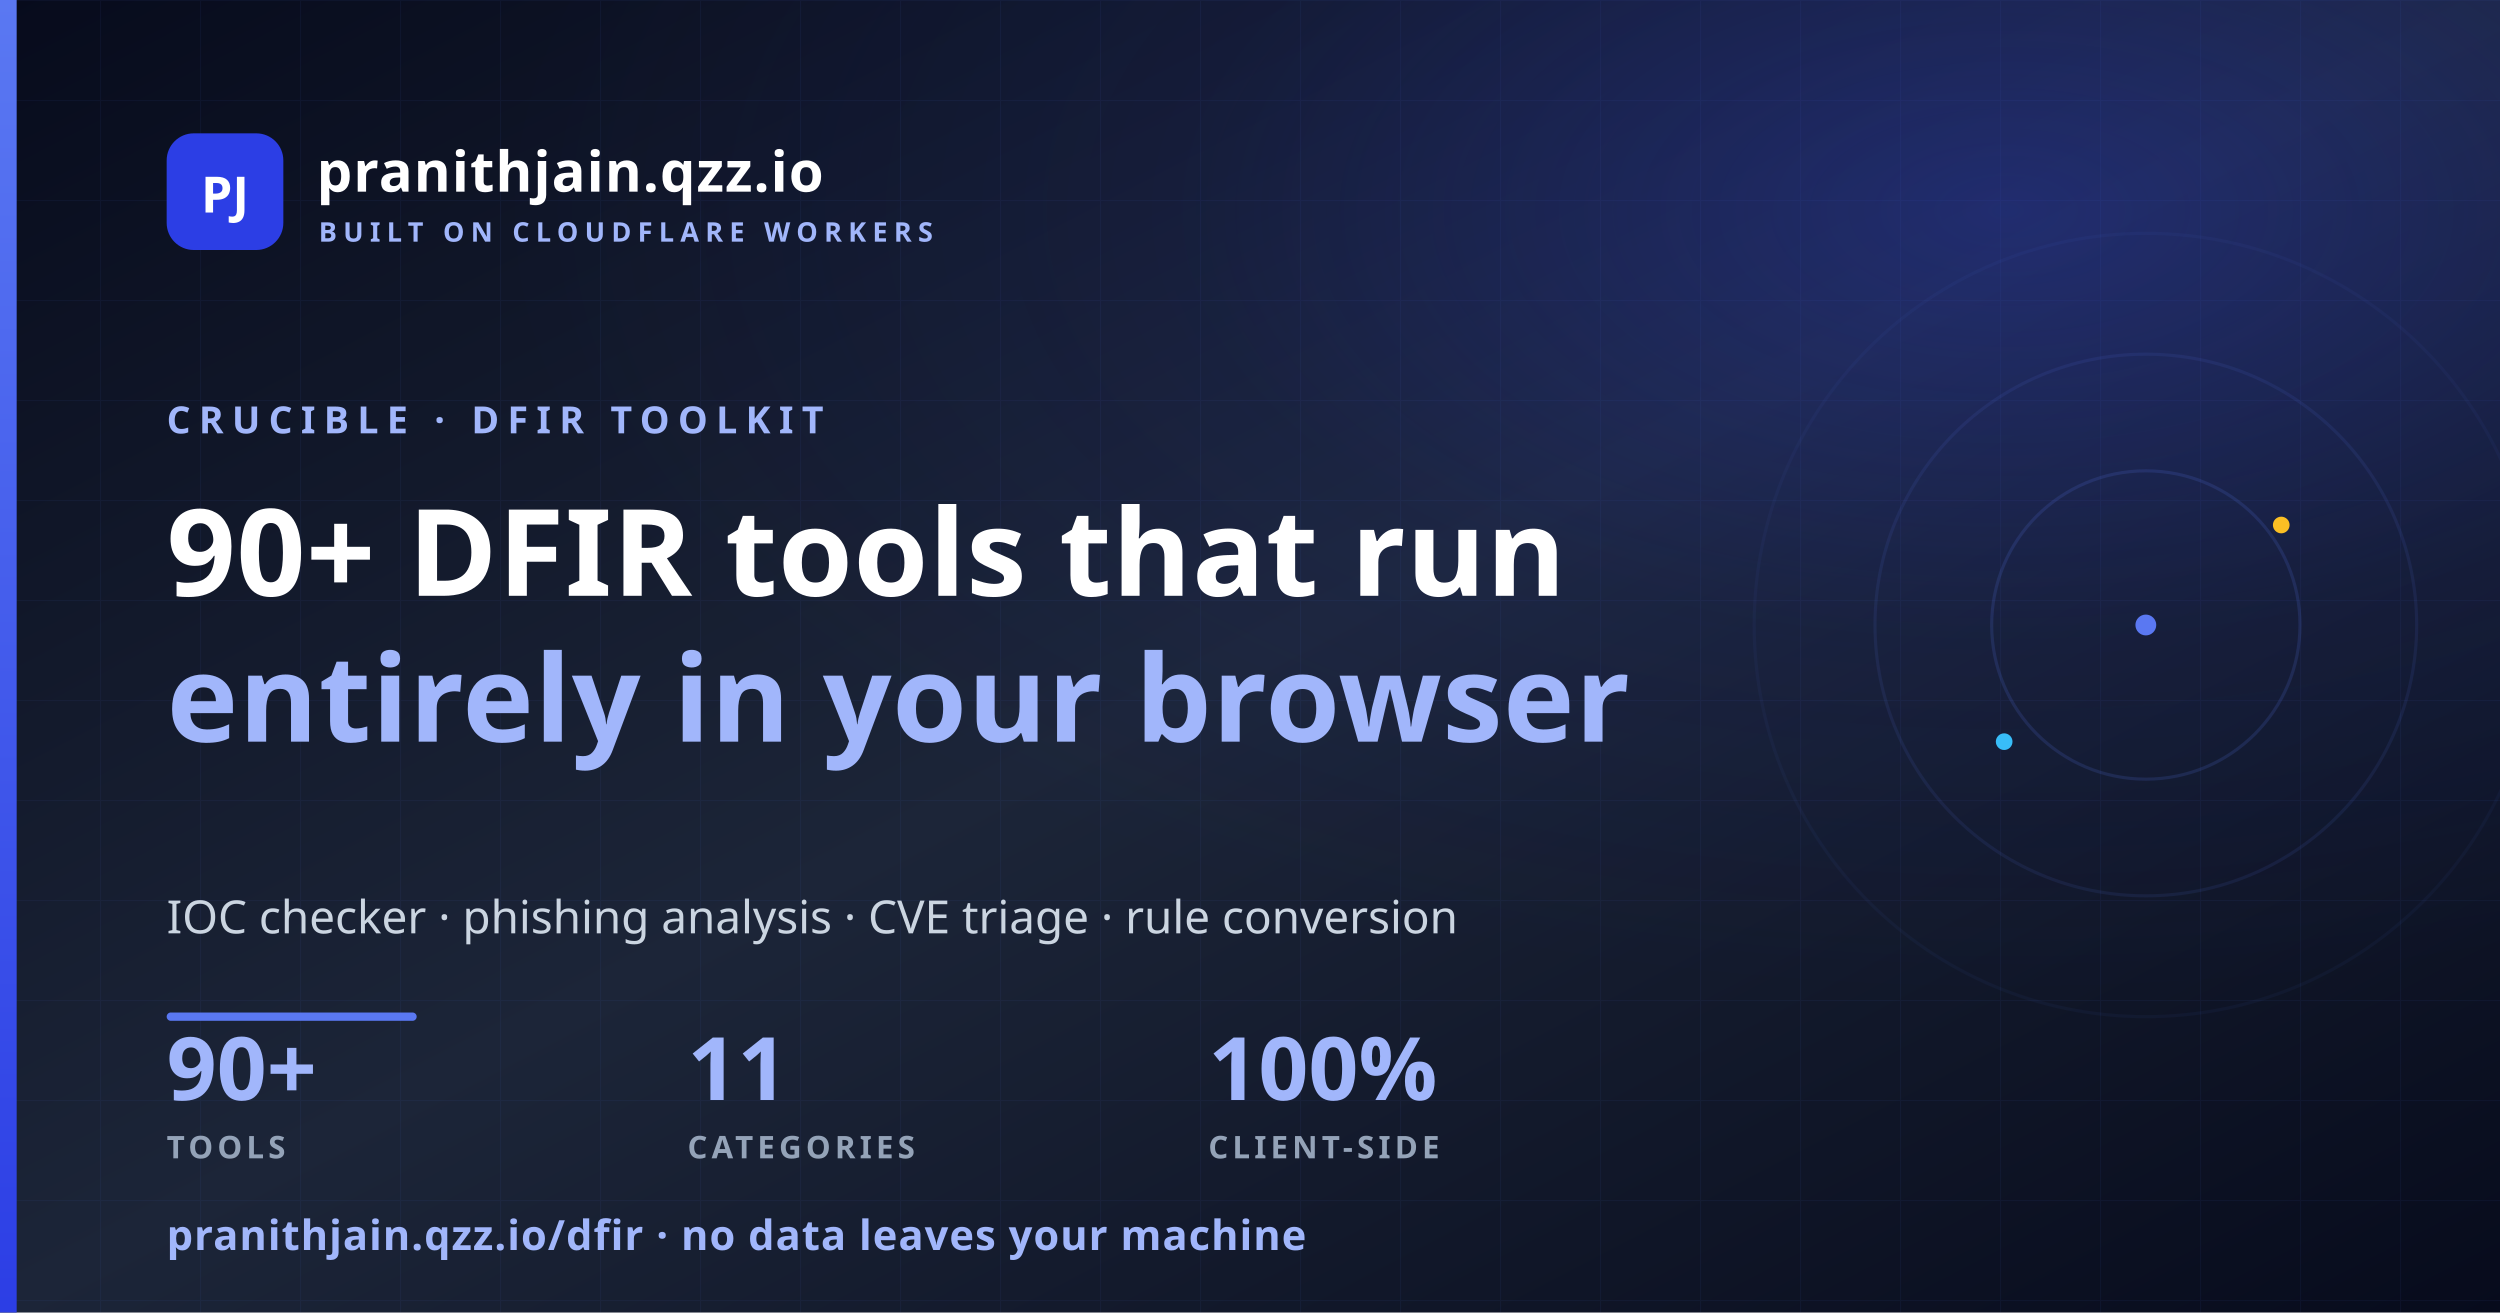
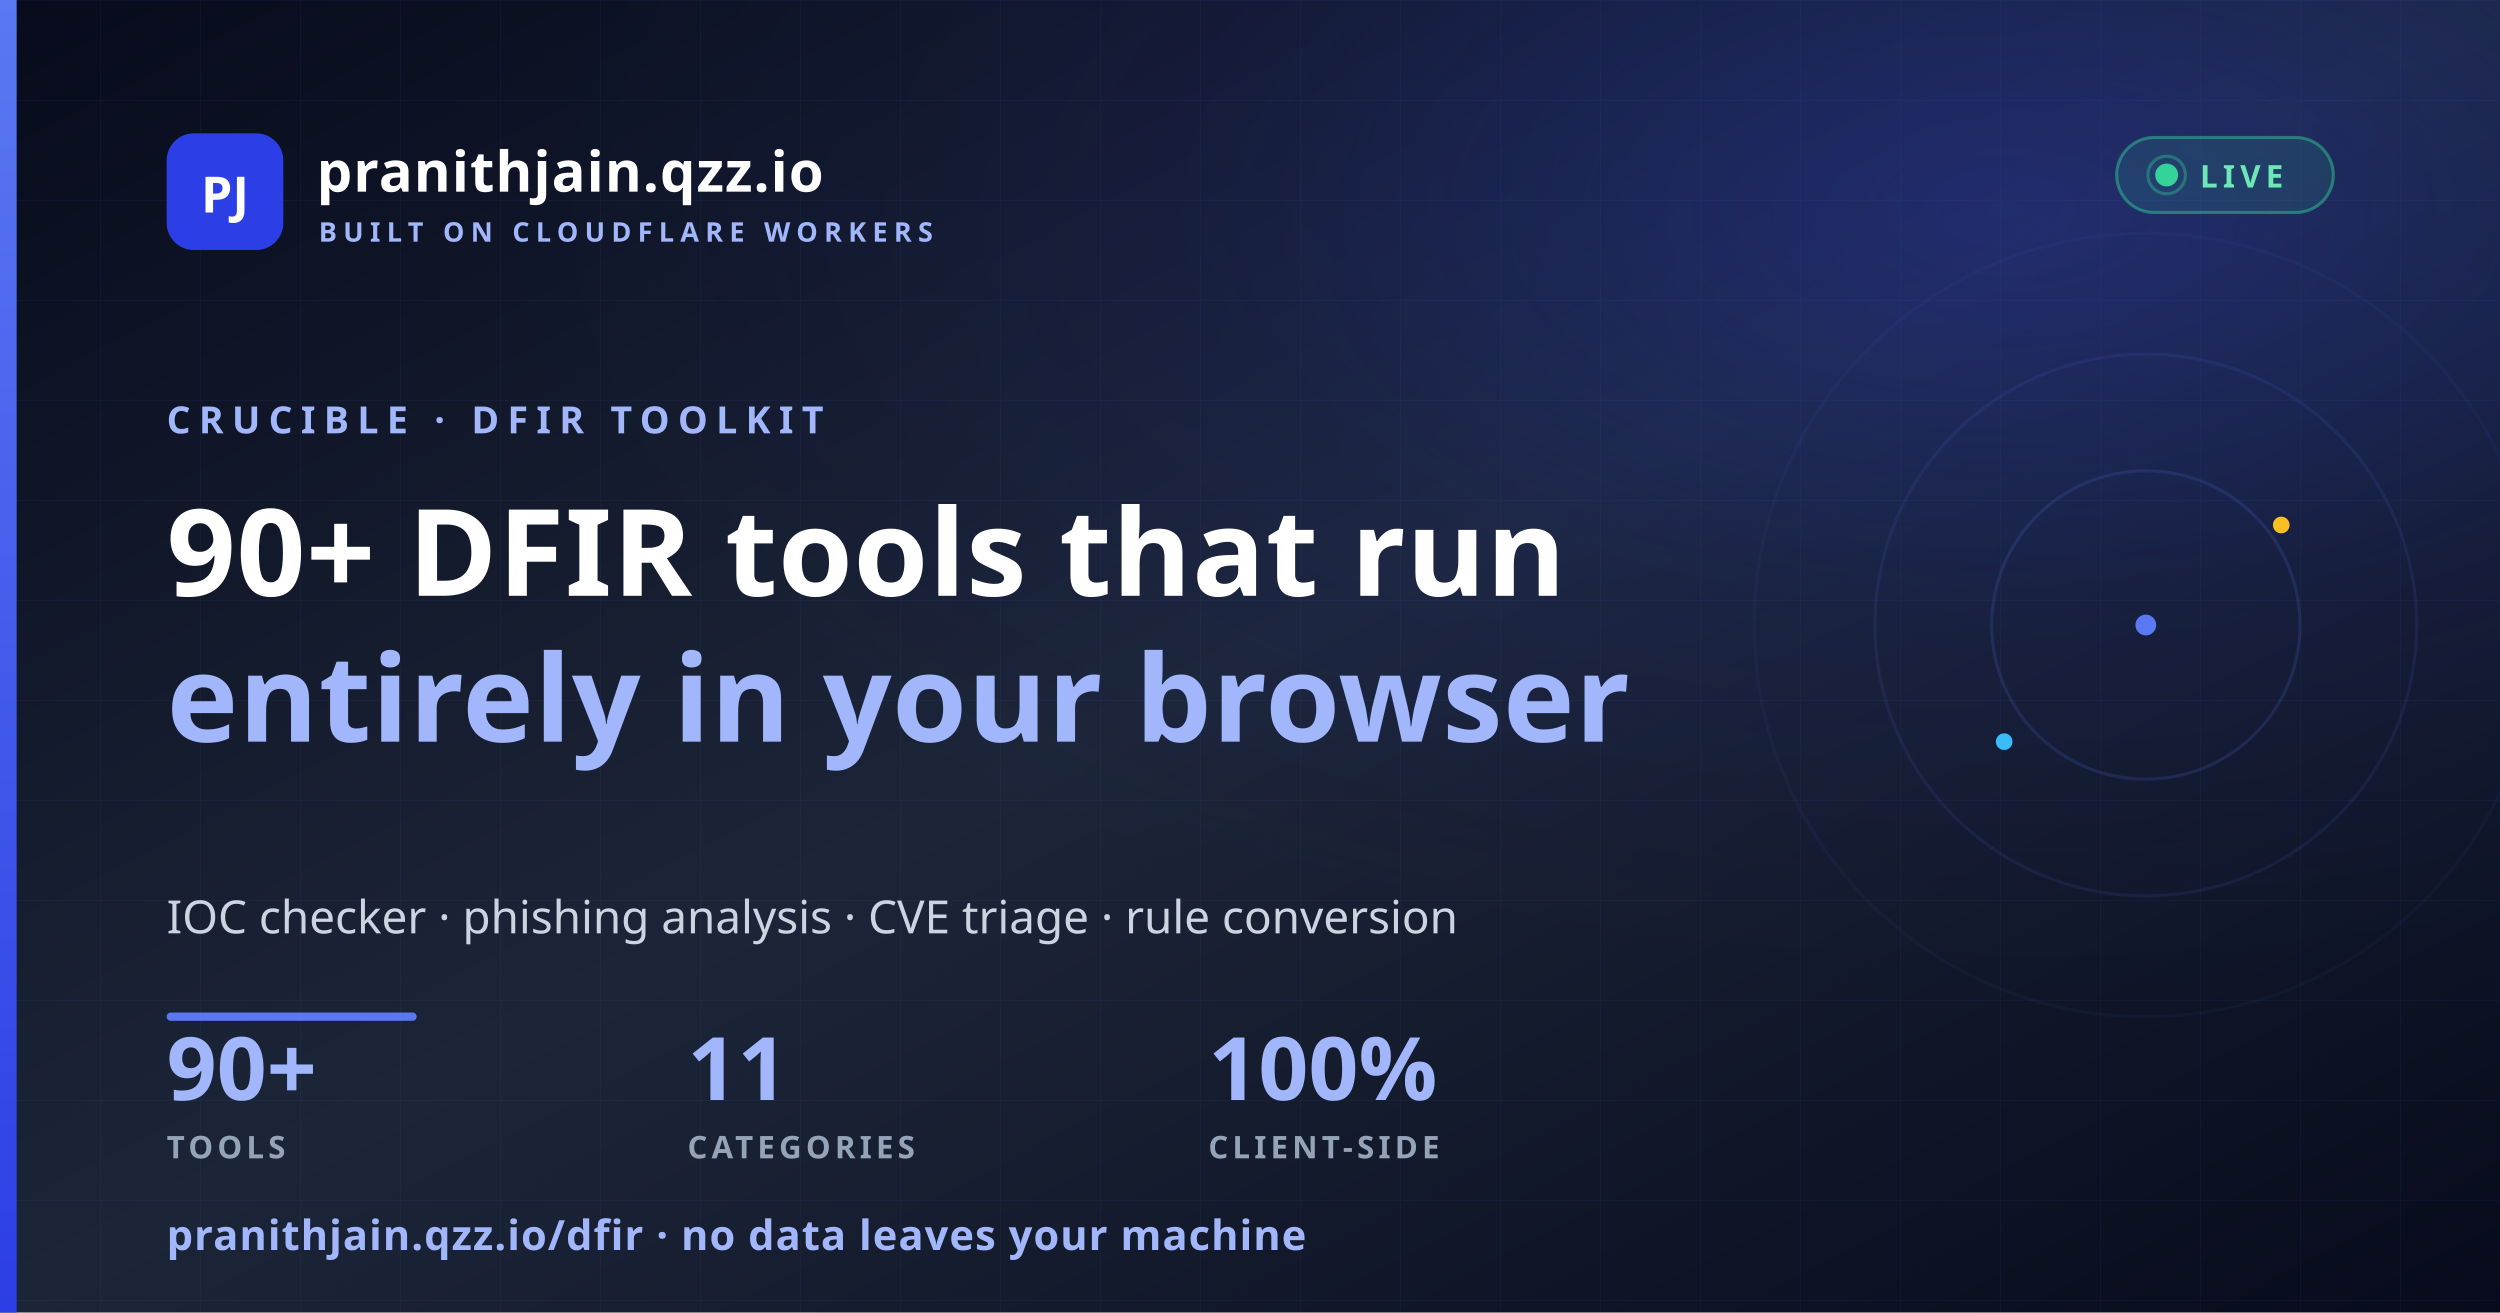
<svg xmlns="http://www.w3.org/2000/svg" width="1200" height="630" viewBox="0 0 1200 630" font-family="'Hanken Grotesk', system-ui, sans-serif">
  <defs>
    <linearGradient id="bg" x1="0" y1="0" x2="1" y2="1">
      <stop offset="0%" stop-color="#070b1c" />
      <stop offset="50%" stop-color="#1c2538" />
      <stop offset="100%" stop-color="#070b1c" />
    </linearGradient>
    <radialGradient id="glow" cx="80%" cy="16%" r="60%">
      <stop offset="0%" stop-color="#2c3ee5" stop-opacity="0.32" />
      <stop offset="55%" stop-color="#2c3ee5" stop-opacity="0.07" />
      <stop offset="100%" stop-color="#2c3ee5" stop-opacity="0" />
    </radialGradient>
    <linearGradient id="bar" x1="0" y1="0" x2="0" y2="1">
      <stop offset="0%" stop-color="#5a78f2" />
      <stop offset="100%" stop-color="#2c3ee5" />
    </linearGradient>
    <pattern id="grid" width="48" height="48" patternUnits="userSpaceOnUse">
      <path d="M 48 0 L 0 0 0 48" fill="none" stroke="#5a78f2" stroke-opacity="0.06" stroke-width="1" />
    </pattern>
  </defs>
  <rect width="1200" height="630" fill="url(#bg)" />
  <rect width="1200" height="630" fill="url(#grid)" />
  <rect width="1200" height="630" fill="url(#glow)" />
  <g stroke="#5a78f2" fill="none">
    <circle cx="1030" cy="300" r="74" stroke-opacity="0.16" stroke-width="1.5" />
    <circle cx="1030" cy="300" r="130" stroke-opacity="0.10" stroke-width="1.5" />
    <circle cx="1030" cy="300" r="188" stroke-opacity="0.05" stroke-width="1.5" />
  </g>
  <circle cx="1030" cy="300" r="5" fill="#5a78f2" />
  <circle cx="1095" cy="252" r="4" fill="#fbbf24" />
  <circle cx="962" cy="356" r="4" fill="#38bdf8" />
  <rect x="0" y="0" width="8" height="630" fill="url(#bar)" />
  <rect x="80" y="64" width="56" height="56" rx="13" fill="#2c3ee5" />
  <text x="108" y="102" text-anchor="middle" font-size="24" font-weight="800" fill="#ffffff">PJ</text>
  <text x="152" y="92" font-size="27" font-weight="800" letter-spacing="0.5" fill="#ffffff">pranithjain.qzz.io</text>
  <text x="153" y="116" font-size="13" font-weight="700" letter-spacing="3" fill="#a1b6fb">BUILT ON CLOUDFLARE WORKERS</text>
+   <g>
+     <rect x="1016" y="66" width="104" height="36" rx="18" fill="#34d399" fill-opacity="0.12" stroke="#34d399" stroke-opacity="0.45" stroke-width="1.5" />
+     <circle cx="1040" cy="84" r="5.5" fill="#34d399" />
+     <circle cx="1040" cy="84" r="9" fill="none" stroke="#34d399" stroke-opacity="0.35" stroke-width="1.5" />
+     <text x="1056" y="90" font-size="15" font-weight="800" letter-spacing="2.5" fill="#6ee7b7">LIVE</text>
+   </g>
  <text x="80" y="208" font-size="18" font-weight="800" letter-spacing="4" fill="#a1b6fb">CRUCIBLE · DFIR TOOLKIT</text>
  <text x="80" y="286" font-size="58" font-weight="800" letter-spacing="0.3" fill="#ffffff">90+ DFIR tools that run</text>
  <text x="80" y="356" font-size="58" font-weight="800" letter-spacing="0.3" fill="#a1b6fb">entirely in your browser</text>
  <text x="80" y="448" font-size="22" font-weight="400" fill="#cbd5e1">IOC checker · phishing analysis · CVE triage · rule conversion</text>
  <rect x="80" y="486" width="120" height="4" rx="2" fill="#5a78f2" />
  <text x="80" y="528" font-size="42" font-weight="800" fill="#a1b6fb">90+</text>
  <text x="80" y="556" font-size="15" font-weight="600" letter-spacing="2" fill="#94a3b8">TOOLS</text>
  <text x="330" y="528" font-size="42" font-weight="800" fill="#a1b6fb">11</text>
  <text x="330" y="556" font-size="15" font-weight="600" letter-spacing="2" fill="#94a3b8">CATEGORIES</text>
  <text x="580" y="528" font-size="42" font-weight="800" fill="#a1b6fb">100%</text>
  <text x="580" y="556" font-size="15" font-weight="600" letter-spacing="2" fill="#94a3b8">CLIENT-SIDE</text>
  <text x="80" y="600" font-size="20" font-weight="700" letter-spacing="0.5" fill="#94a3b8">
    <tspan fill="#a1b6fb" font-weight="800">pranithjain.qzz.io/dfir  ·  no data leaves your machine</tspan>
  </text>
</svg>
